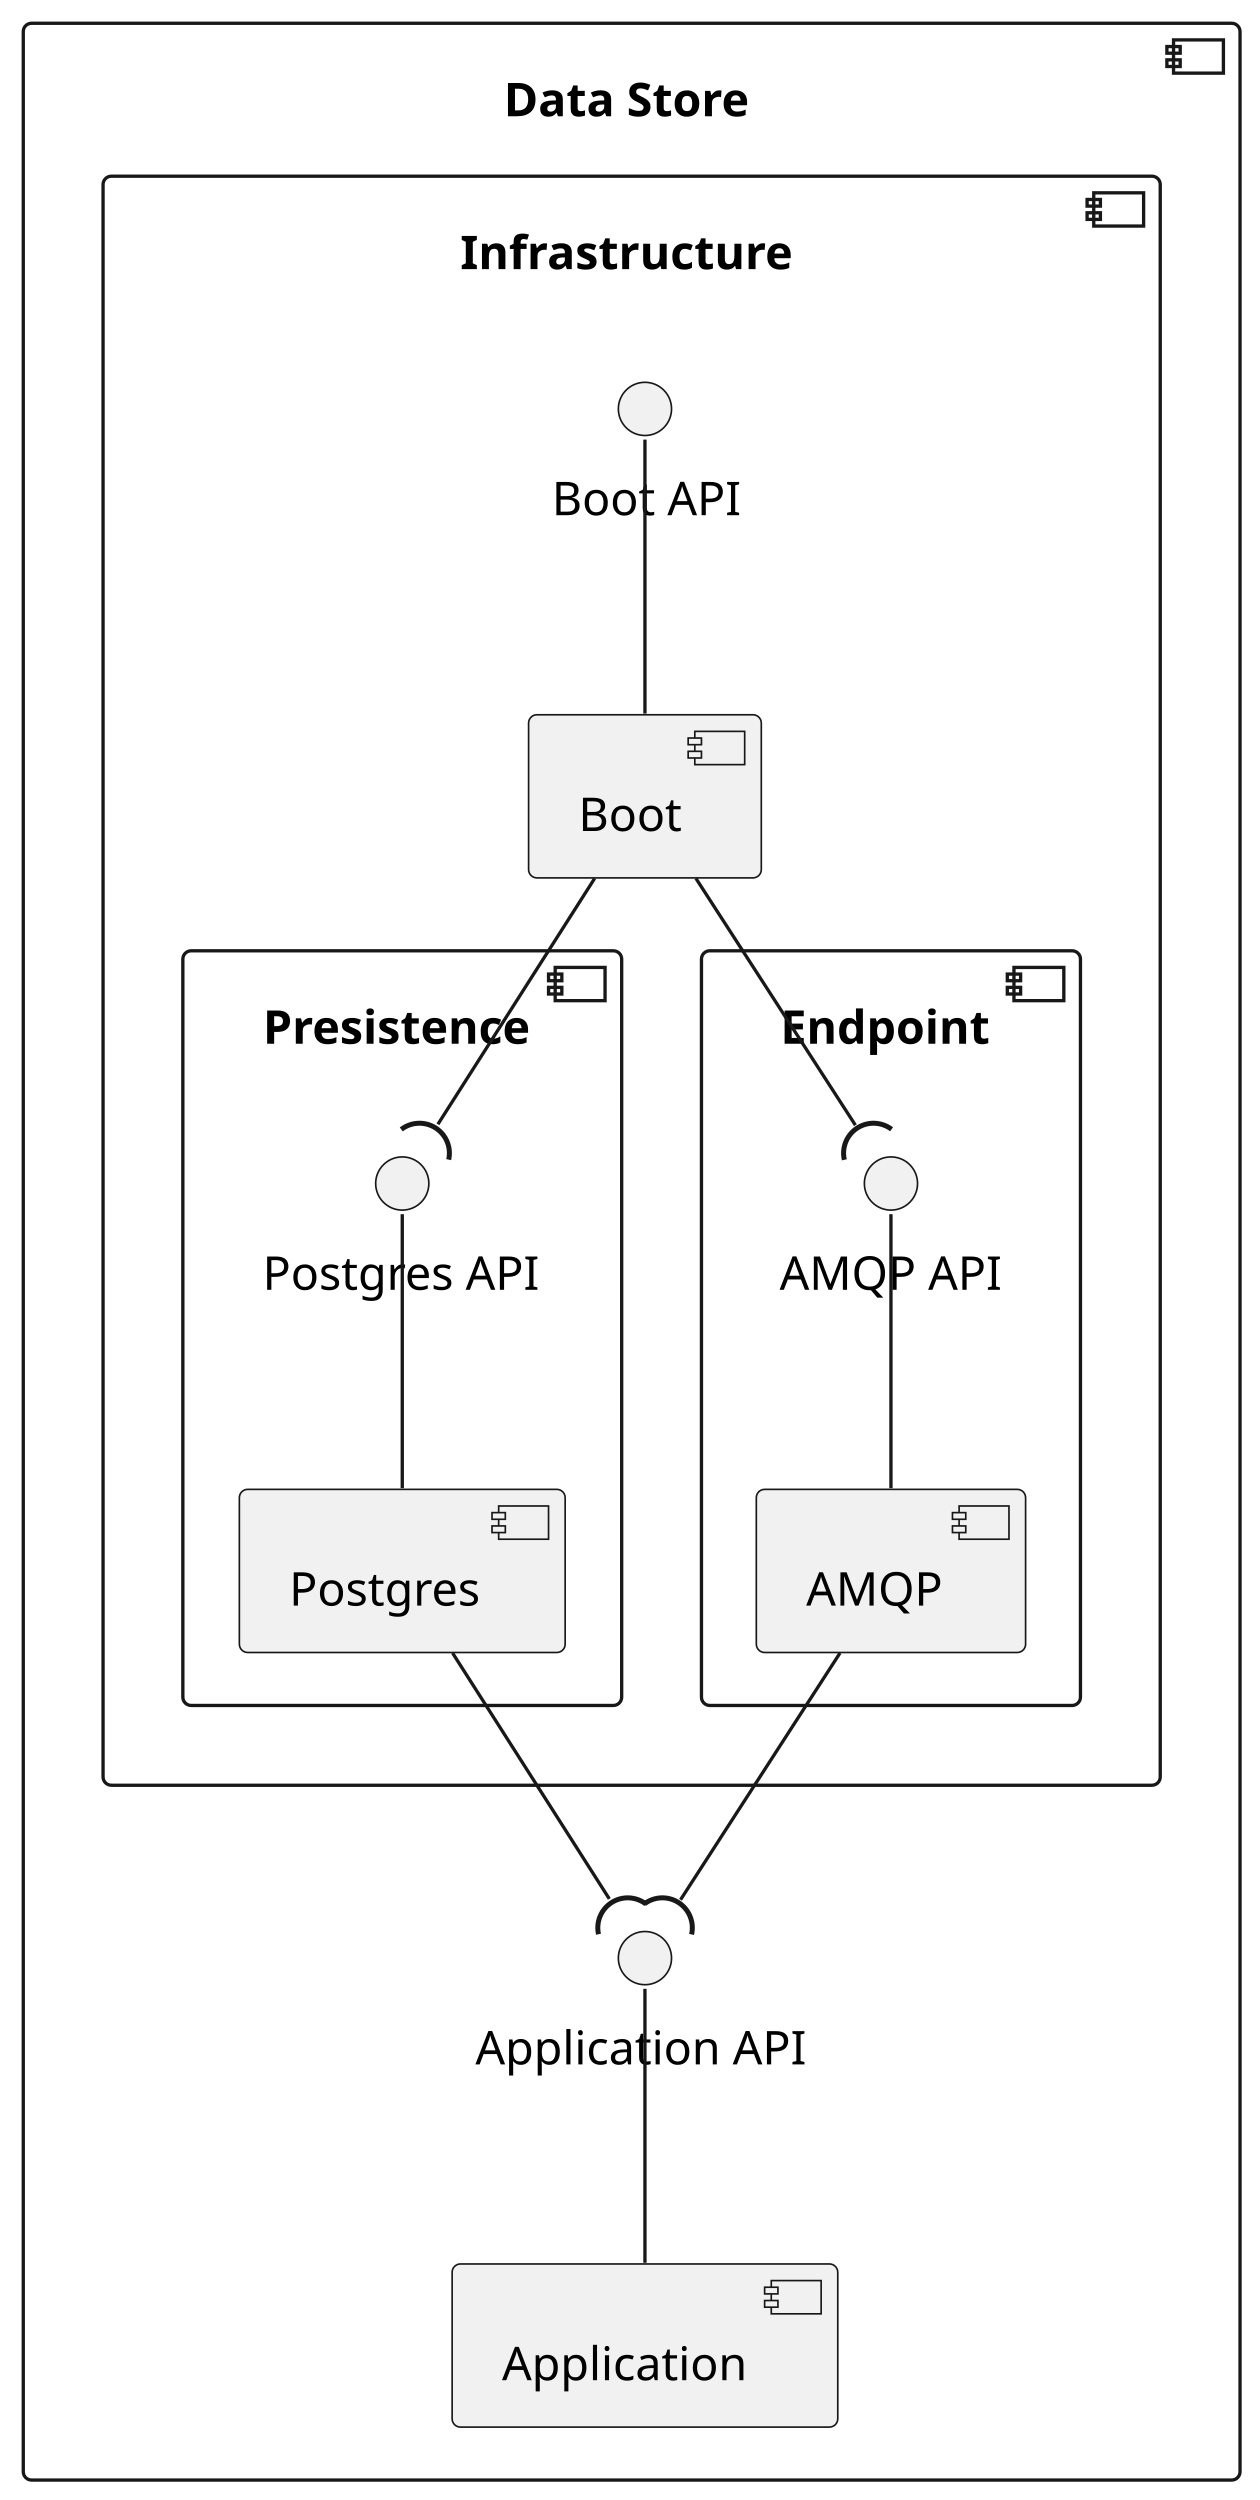
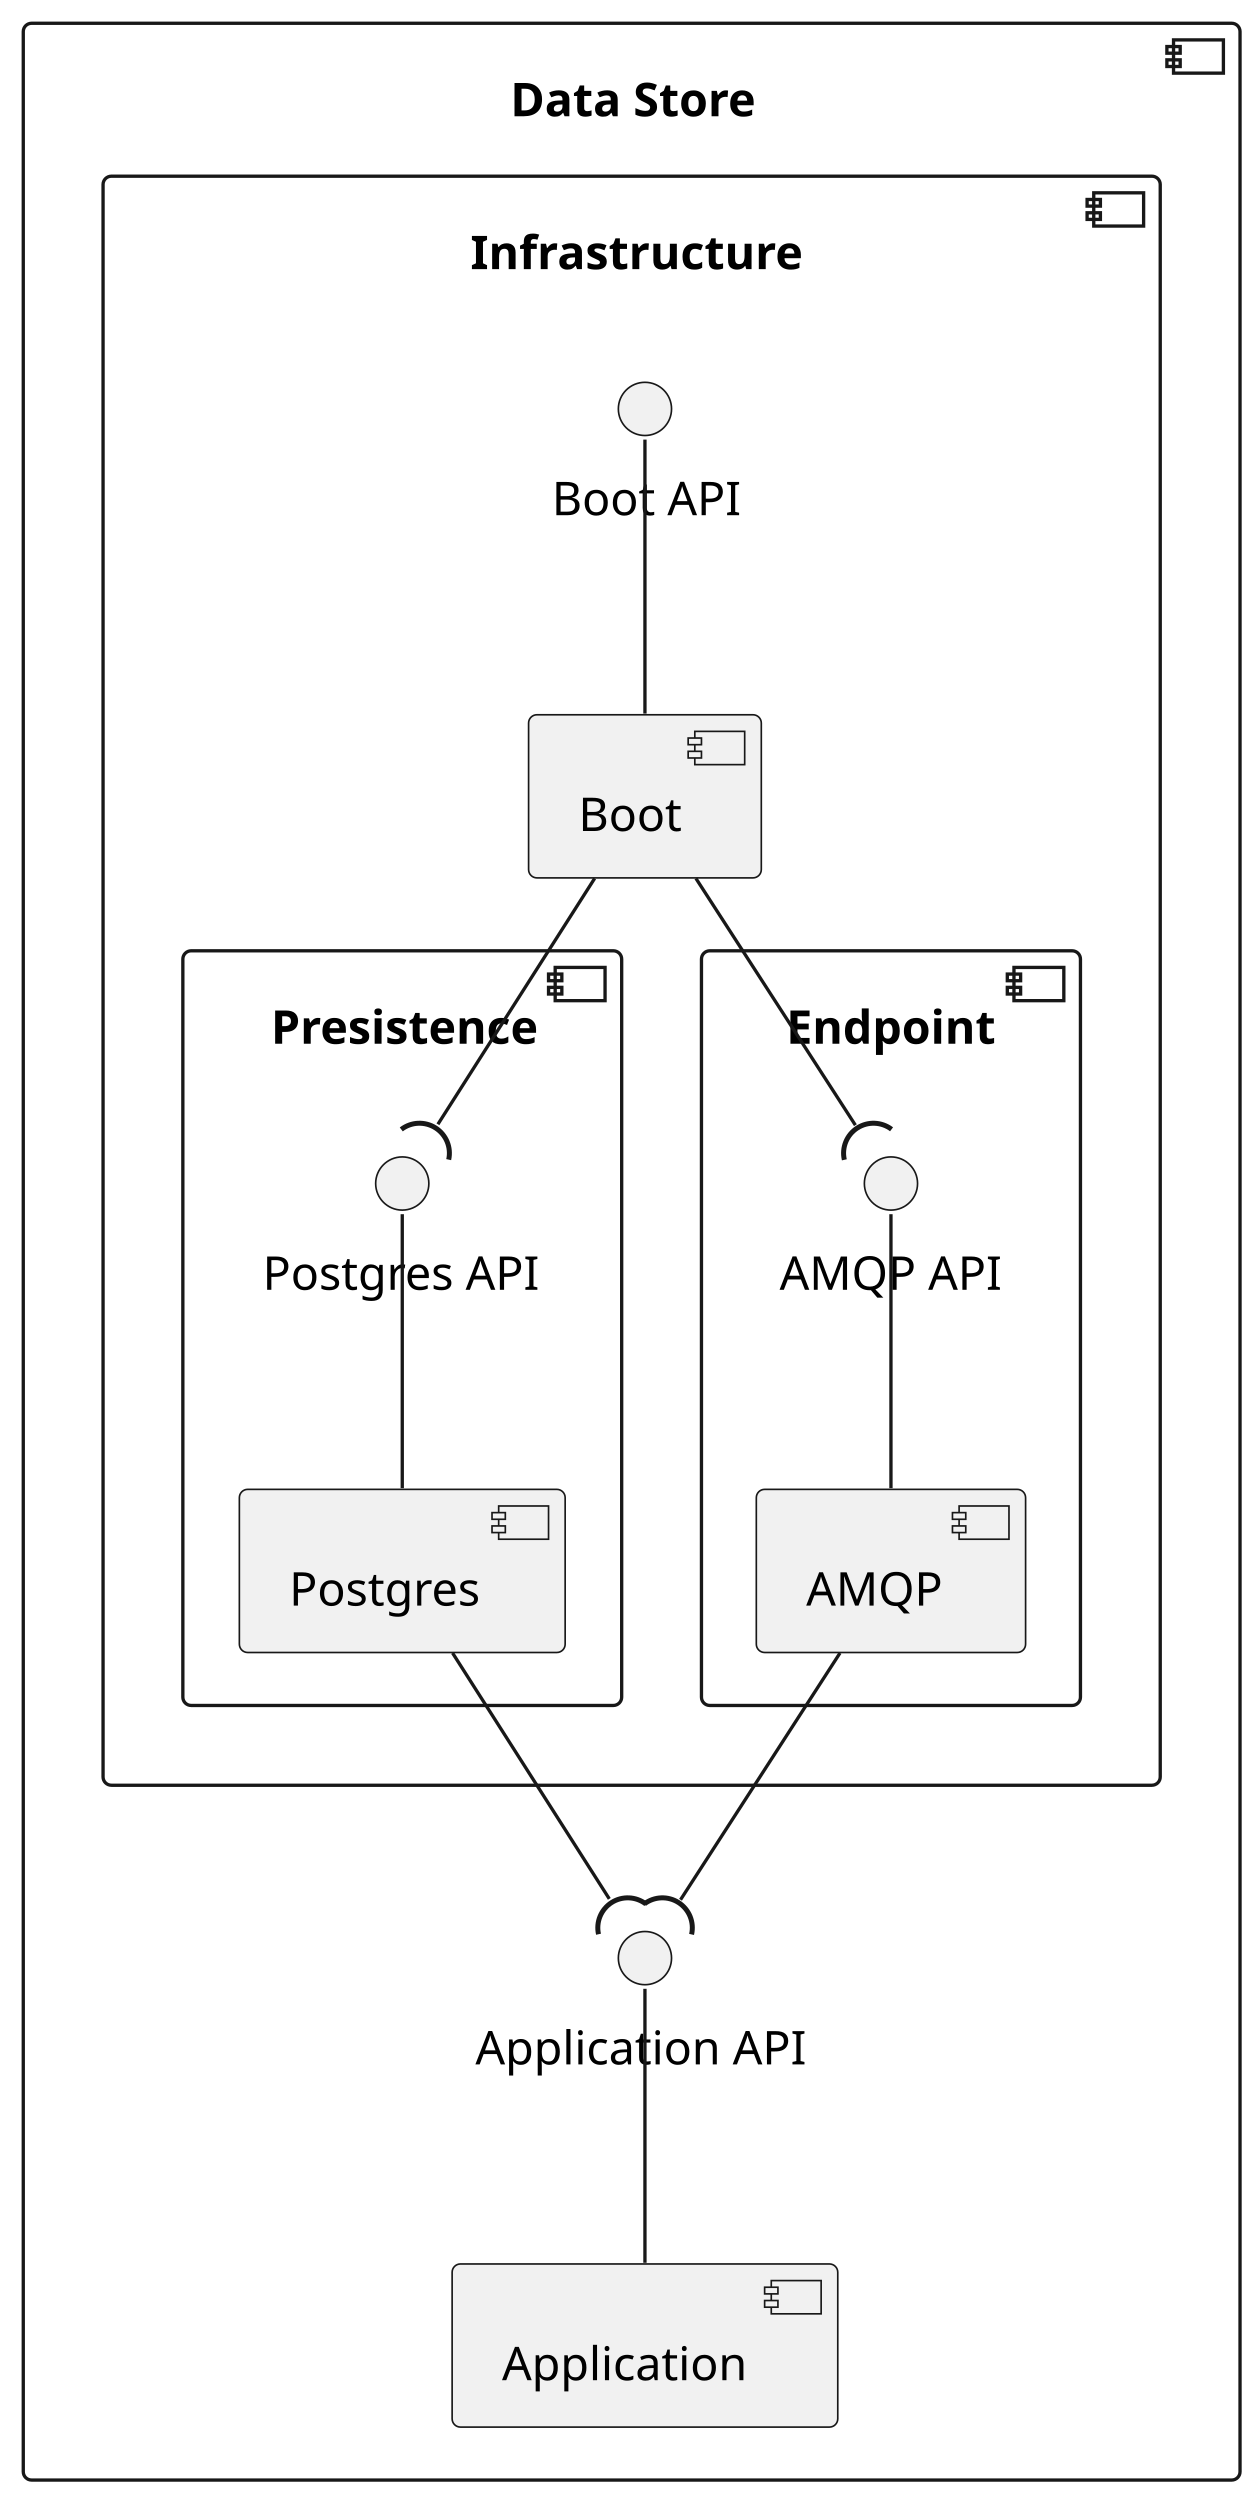
<svg xmlns="http://www.w3.org/2000/svg" contentStyleType="text/css" height="752px" preserveAspectRatio="none" style="width:379px;height:752px;background:#FFFFFF;" version="1.1" viewBox="0 0 379 752" width="379px" zoomAndPan="magnify">
  <defs />
  <g>
    <g id="cluster_Data Store">
      <rect height="739" rx="2.5" ry="2.5" style="stroke:#181818;stroke-width:1.0;fill:none;" width="366" x="7" y="7" />
      <rect height="10" style="stroke:#181818;stroke-width:1.0;fill:none;" width="15" x="353" y="12" />
      <rect height="2" style="stroke:#181818;stroke-width:1.0;fill:none;" width="4" x="351" y="14" />
      <rect height="2" style="stroke:#181818;stroke-width:1.0;fill:none;" width="4" x="351" y="18" />
-       <text fill="#000000" font-family="sans-serif" font-size="14" font-weight="bold" lengthAdjust="spacing" textLength="76.938" x="151.531" y="34.966">Data Store</text>
+       <text fill="#000000" font-family="sans-serif" font-size="14" font-weight="bold" lengthAdjust="spacing" textLength="73" x="153.5" y="34.966">Data Store</text>
    </g>
    <g id="cluster_INFRA">
      <rect height="484" rx="2.5" ry="2.5" style="stroke:#181818;stroke-width:1.0;fill:none;" width="318" x="31" y="53" />
      <rect height="10" style="stroke:#181818;stroke-width:1.0;fill:none;" width="15" x="329" y="58" />
      <rect height="2" style="stroke:#181818;stroke-width:1.0;fill:none;" width="4" x="327" y="60" />
      <rect height="2" style="stroke:#181818;stroke-width:1.0;fill:none;" width="4" x="327" y="64" />
-       <text fill="#000000" font-family="sans-serif" font-size="14" font-weight="bold" lengthAdjust="spacing" textLength="103.125" x="138.438" y="80.966">Infrastructure</text>
+       <text fill="#000000" font-family="sans-serif" font-size="14" font-weight="bold" lengthAdjust="spacing" textLength="97" x="141.5" y="80.966">Infrastructure</text>
    </g>
    <g id="cluster_PERSIST">
      <rect height="227" rx="2.5" ry="2.5" style="stroke:#181818;stroke-width:1.0;fill:none;" width="132" x="55" y="286" />
      <rect height="10" style="stroke:#181818;stroke-width:1.0;fill:none;" width="15" x="167" y="291" />
      <rect height="2" style="stroke:#181818;stroke-width:1.0;fill:none;" width="4" x="165" y="293" />
      <rect height="2" style="stroke:#181818;stroke-width:1.0;fill:none;" width="4" x="165" y="297" />
-       <text fill="#000000" font-family="sans-serif" font-size="14" font-weight="bold" lengthAdjust="spacing" textLength="83.812" x="79.094" y="313.966">Presistence</text>
+       <text fill="#000000" font-family="sans-serif" font-size="14" font-weight="bold" lengthAdjust="spacing" textLength="79" x="81.5" y="313.966">Presistence</text>
    </g>
    <g id="cluster_ENDPOINT">
      <rect height="227" rx="2.5" ry="2.5" style="stroke:#181818;stroke-width:1.0;fill:none;" width="114" x="211" y="286" />
      <rect height="10" style="stroke:#181818;stroke-width:1.0;fill:none;" width="15" x="305" y="291" />
      <rect height="2" style="stroke:#181818;stroke-width:1.0;fill:none;" width="4" x="303" y="293" />
      <rect height="2" style="stroke:#181818;stroke-width:1.0;fill:none;" width="4" x="303" y="297" />
-       <text fill="#000000" font-family="sans-serif" font-size="14" font-weight="bold" lengthAdjust="spacing" textLength="66.5" x="234.75" y="313.966">Endpoint</text>
+       <text fill="#000000" font-family="sans-serif" font-size="14" font-weight="bold" lengthAdjust="spacing" textLength="63" x="236.5" y="313.966">Endpoint</text>
    </g>
    <g id="elem_APP">
      <rect fill="#F1F1F1" height="49.068" rx="2.5" ry="2.5" style="stroke:#181818;stroke-width:0.5;" width="116" x="136" y="681" />
      <rect fill="#F1F1F1" height="10" style="stroke:#181818;stroke-width:0.5;" width="15" x="232" y="686" />
      <rect fill="#F1F1F1" height="2" style="stroke:#181818;stroke-width:0.5;" width="4" x="230" y="688" />
      <rect fill="#F1F1F1" height="2" style="stroke:#181818;stroke-width:0.5;" width="4" x="230" y="692" />
      <text fill="#000000" font-family="sans-serif" font-size="14" lengthAdjust="spacing" textLength="76" x="151" y="715.966">Application</text>
    </g>
    <g id="elem_APP_API">
      <ellipse cx="194" cy="589" fill="#F1F1F1" rx="8" ry="8" style="stroke:#181818;stroke-width:0.5;" />
      <text fill="#000000" font-family="sans-serif" font-size="14" lengthAdjust="spacing" textLength="102" x="143" y="620.966">Application API</text>
    </g>
    <g id="elem_BOOT">
      <rect fill="#F1F1F1" height="49.068" rx="2.5" ry="2.5" style="stroke:#181818;stroke-width:0.5;" width="70" x="159" y="215" />
      <rect fill="#F1F1F1" height="10" style="stroke:#181818;stroke-width:0.5;" width="15" x="209" y="220" />
      <rect fill="#F1F1F1" height="2" style="stroke:#181818;stroke-width:0.5;" width="4" x="207" y="222" />
      <rect fill="#F1F1F1" height="2" style="stroke:#181818;stroke-width:0.5;" width="4" x="207" y="226" />
      <text fill="#000000" font-family="sans-serif" font-size="14" lengthAdjust="spacing" textLength="30" x="174" y="249.966">Boot</text>
    </g>
    <g id="elem_BOOT_API">
      <ellipse cx="194" cy="123" fill="#F1F1F1" rx="8" ry="8" style="stroke:#181818;stroke-width:0.5;" />
      <text fill="#000000" font-family="sans-serif" font-size="14" lengthAdjust="spacing" textLength="56" x="166" y="154.966">Boot API</text>
    </g>
    <g id="elem_POSTG">
      <rect fill="#F1F1F1" height="49.068" rx="2.5" ry="2.5" style="stroke:#181818;stroke-width:0.5;" width="98" x="72" y="448" />
      <rect fill="#F1F1F1" height="10" style="stroke:#181818;stroke-width:0.5;" width="15" x="150" y="453" />
      <rect fill="#F1F1F1" height="2" style="stroke:#181818;stroke-width:0.5;" width="4" x="148" y="455" />
      <rect fill="#F1F1F1" height="2" style="stroke:#181818;stroke-width:0.5;" width="4" x="148" y="459" />
      <text fill="#000000" font-family="sans-serif" font-size="14" lengthAdjust="spacing" textLength="58" x="87" y="482.966">Postgres</text>
    </g>
    <g id="elem_POSTG_API">
      <ellipse cx="121" cy="356" fill="#F1F1F1" rx="8" ry="8" style="stroke:#181818;stroke-width:0.5;" />
      <text fill="#000000" font-family="sans-serif" font-size="14" lengthAdjust="spacing" textLength="84" x="79" y="387.966">Postgres API</text>
    </g>
    <g id="elem_AMQP">
      <rect fill="#F1F1F1" height="49.068" rx="2.5" ry="2.5" style="stroke:#181818;stroke-width:0.5;" width="81" x="227.5" y="448" />
      <rect fill="#F1F1F1" height="10" style="stroke:#181818;stroke-width:0.5;" width="15" x="288.5" y="453" />
      <rect fill="#F1F1F1" height="2" style="stroke:#181818;stroke-width:0.5;" width="4" x="286.5" y="455" />
      <rect fill="#F1F1F1" height="2" style="stroke:#181818;stroke-width:0.5;" width="4" x="286.5" y="459" />
      <text fill="#000000" font-family="sans-serif" font-size="14" lengthAdjust="spacing" textLength="41" x="242.5" y="482.966">AMQP</text>
    </g>
    <g id="elem_AMQP_API">
      <ellipse cx="268" cy="356" fill="#F1F1F1" rx="8" ry="8" style="stroke:#181818;stroke-width:0.5;" />
      <text fill="#000000" font-family="sans-serif" font-size="14" lengthAdjust="spacing" textLength="67" x="234.5" y="387.966">AMQP API</text>
    </g>
    <g id="link_POSTG_API_POSTG">
      <path d="M121,365.23 C121,382.26 121,421.89 121,447.65 " fill="none" id="POSTG_API-POSTG" style="stroke:#181818;stroke-width:1.0;" />
    </g>
    <g id="link_AMQP_API_AMQP">
      <path d="M268,365.23 C268,382.26 268,421.89 268,447.65 " fill="none" id="AMQP_API-AMQP" style="stroke:#181818;stroke-width:1.0;" />
    </g>
    <g id="link_APP_API_APP">
      <path d="M194,598.23 C194,615.26 194,654.89 194,680.65 " fill="none" id="APP_API-APP" style="stroke:#181818;stroke-width:1.0;" />
    </g>
    <g id="link_BOOT_API_BOOT">
      <path d="M194,132.23 C194,149.26 194,188.89 194,214.65 " fill="none" id="BOOT_API-BOOT" style="stroke:#181818;stroke-width:1.0;" />
    </g>
    <g id="link_AMQP_APP_API">
      <path d="M252.67,497.22 C238.33,519.4 217.3,551.95 204.7,571.45 " fill="none" id="AMQP-to-APP_API" style="stroke:#181818;stroke-width:1.0;" />
      <path d="M208.024,581.875 A9,9 0 0 0 193.818 572.694" fill="none" style="stroke:#181818;stroke-width:1.5;" />
    </g>
    <g id="link_POSTG_APP_API">
      <path d="M136.13,497.22 C150.2,519.3 170.83,551.65 183.28,571.18 " fill="none" id="POSTG-to-APP_API" style="stroke:#181818;stroke-width:1.0;" />
      <path d="M194.298,572.729 A9,9 0 0 0 180.034 581.819" fill="none" style="stroke:#181818;stroke-width:1.5;" />
    </g>
    <g id="link_BOOT_POSTG_API">
      <path d="M178.87,264.22 C164.8,286.3 144.17,318.65 131.72,338.18 " fill="none" id="BOOT-to-POSTG_API" style="stroke:#181818;stroke-width:1.0;" />
      <path d="M134.966,348.819 A9,9 0 0 0 120.702 339.729" fill="none" style="stroke:#181818;stroke-width:1.5;" />
    </g>
    <g id="link_BOOT_AMQP_API">
      <path d="M209.33,264.22 C223.67,286.4 244.7,318.95 257.3,338.45 " fill="none" id="BOOT-to-AMQP_API" style="stroke:#181818;stroke-width:1.0;" />
      <path d="M268.182,339.694 A9,9 0 0 0 253.976 348.875" fill="none" style="stroke:#181818;stroke-width:1.5;" />
    </g>
  </g>
</svg>
